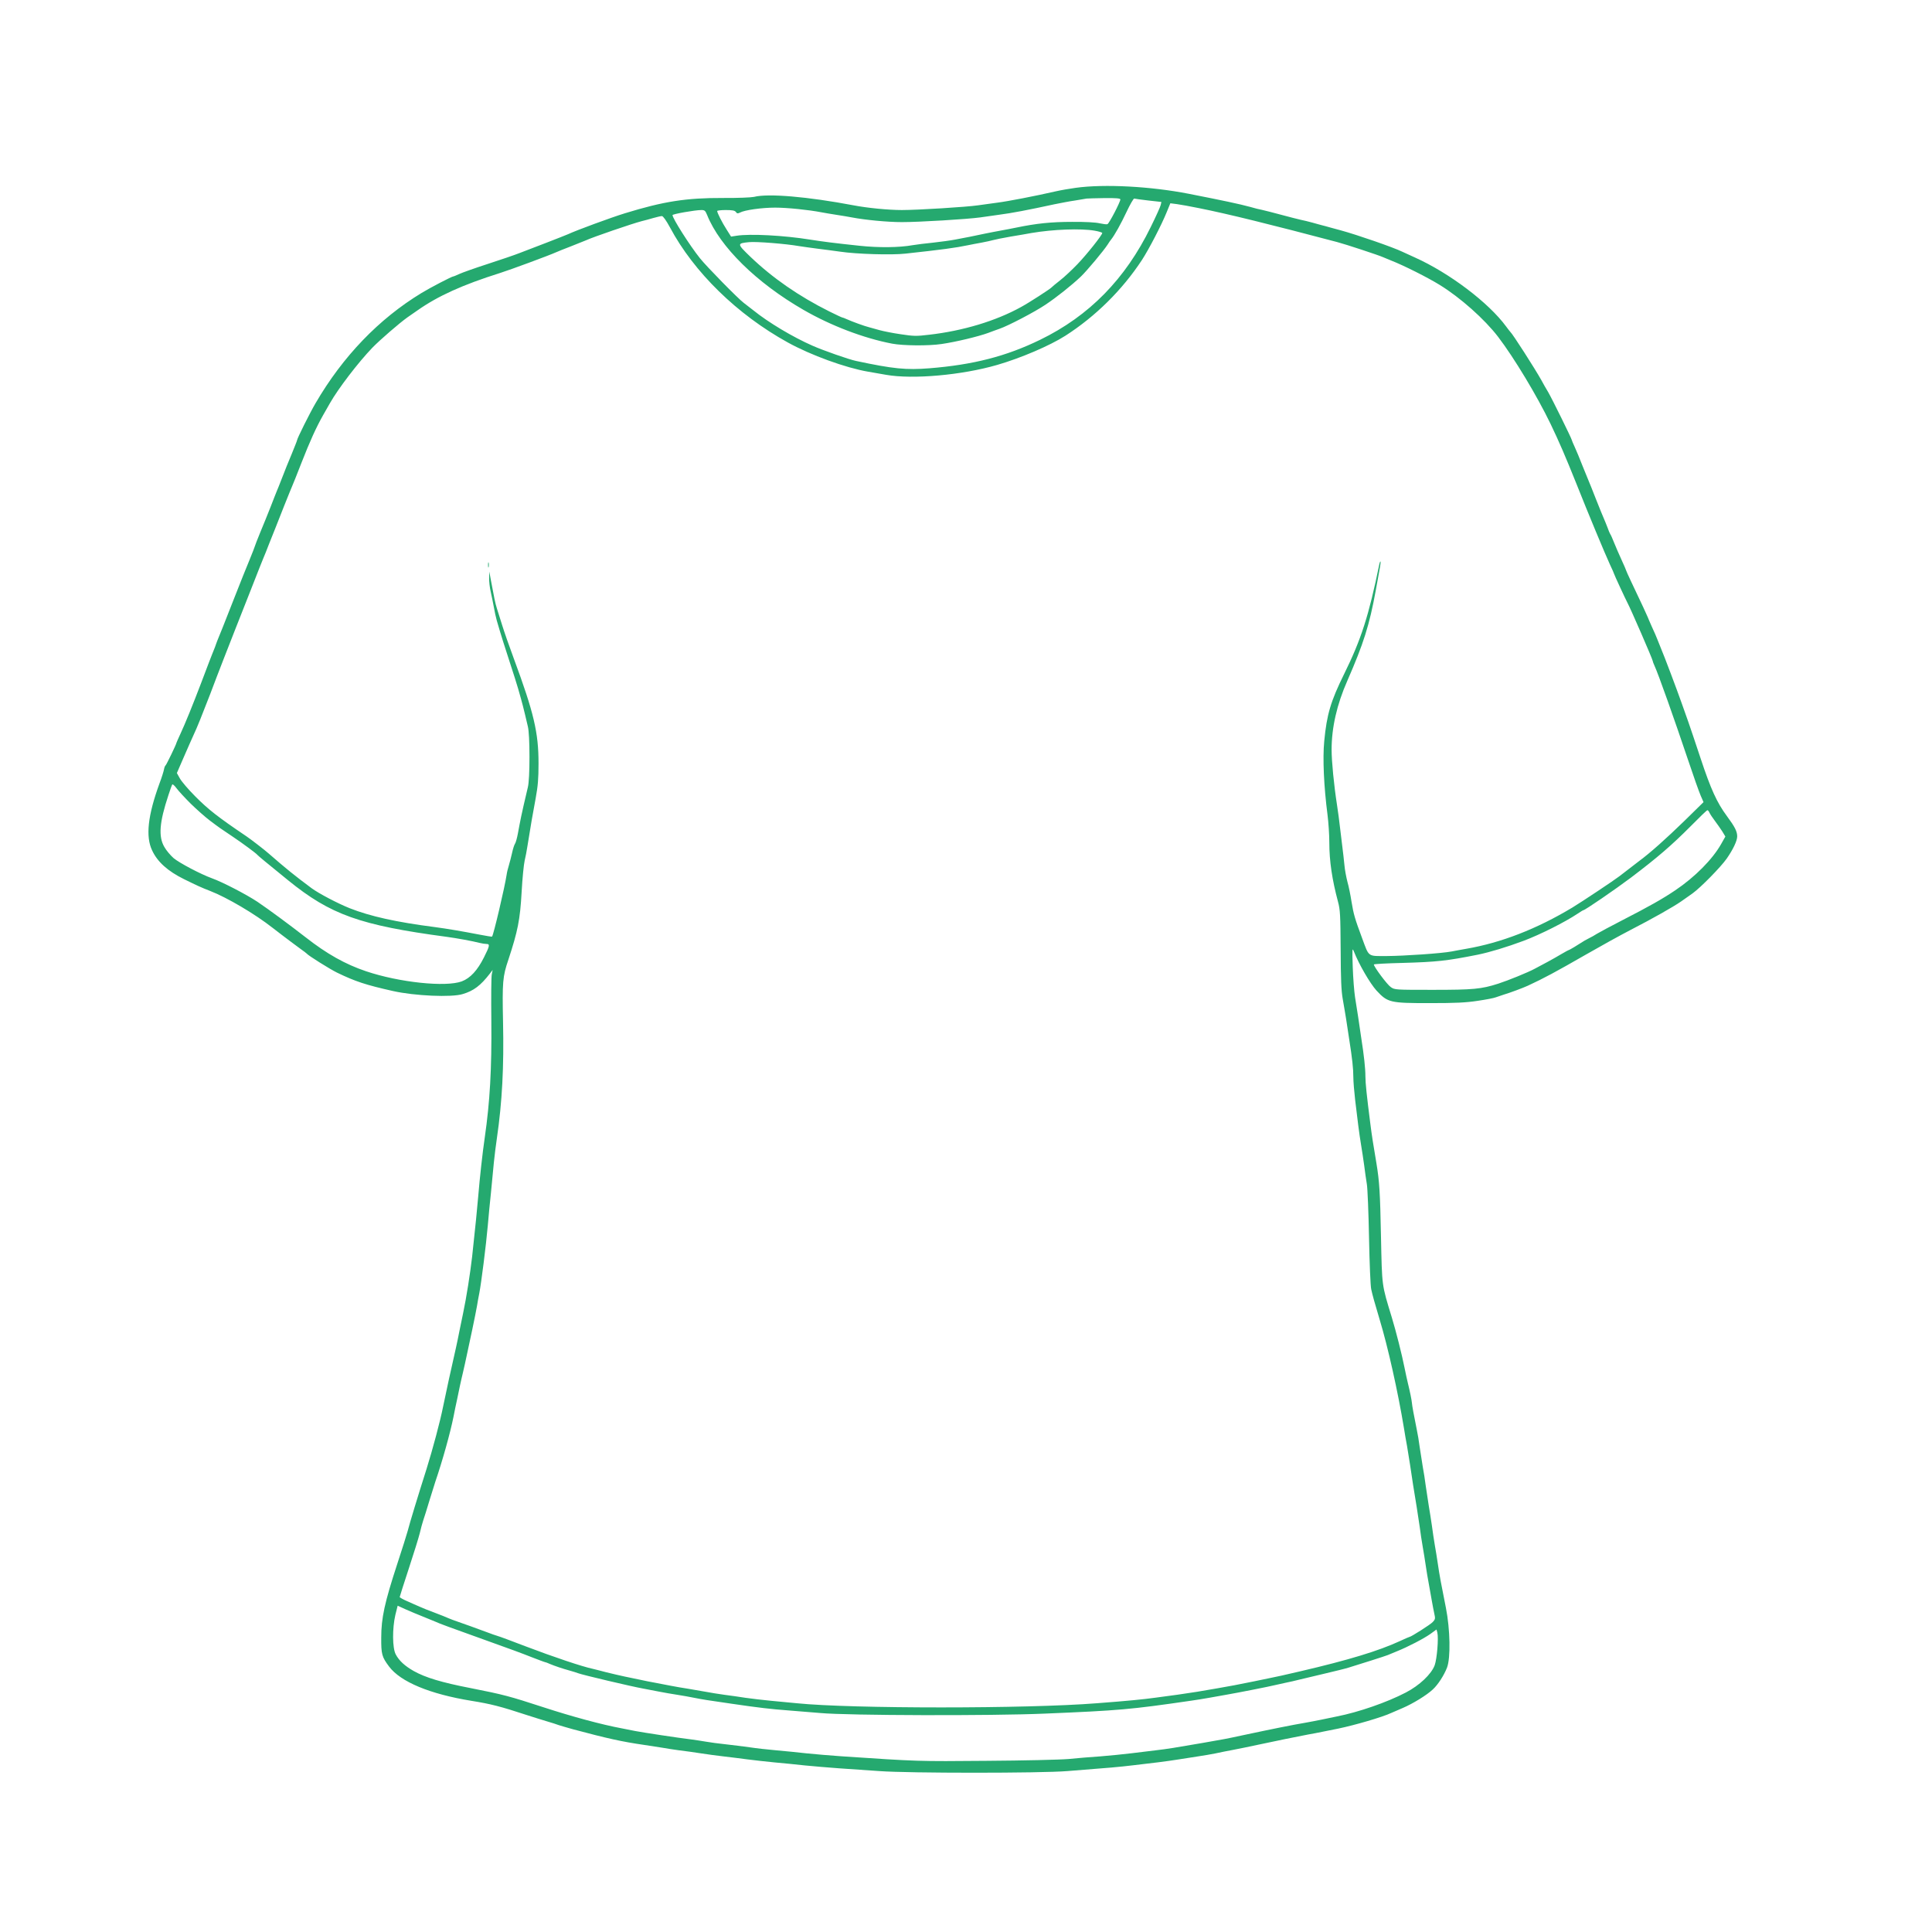
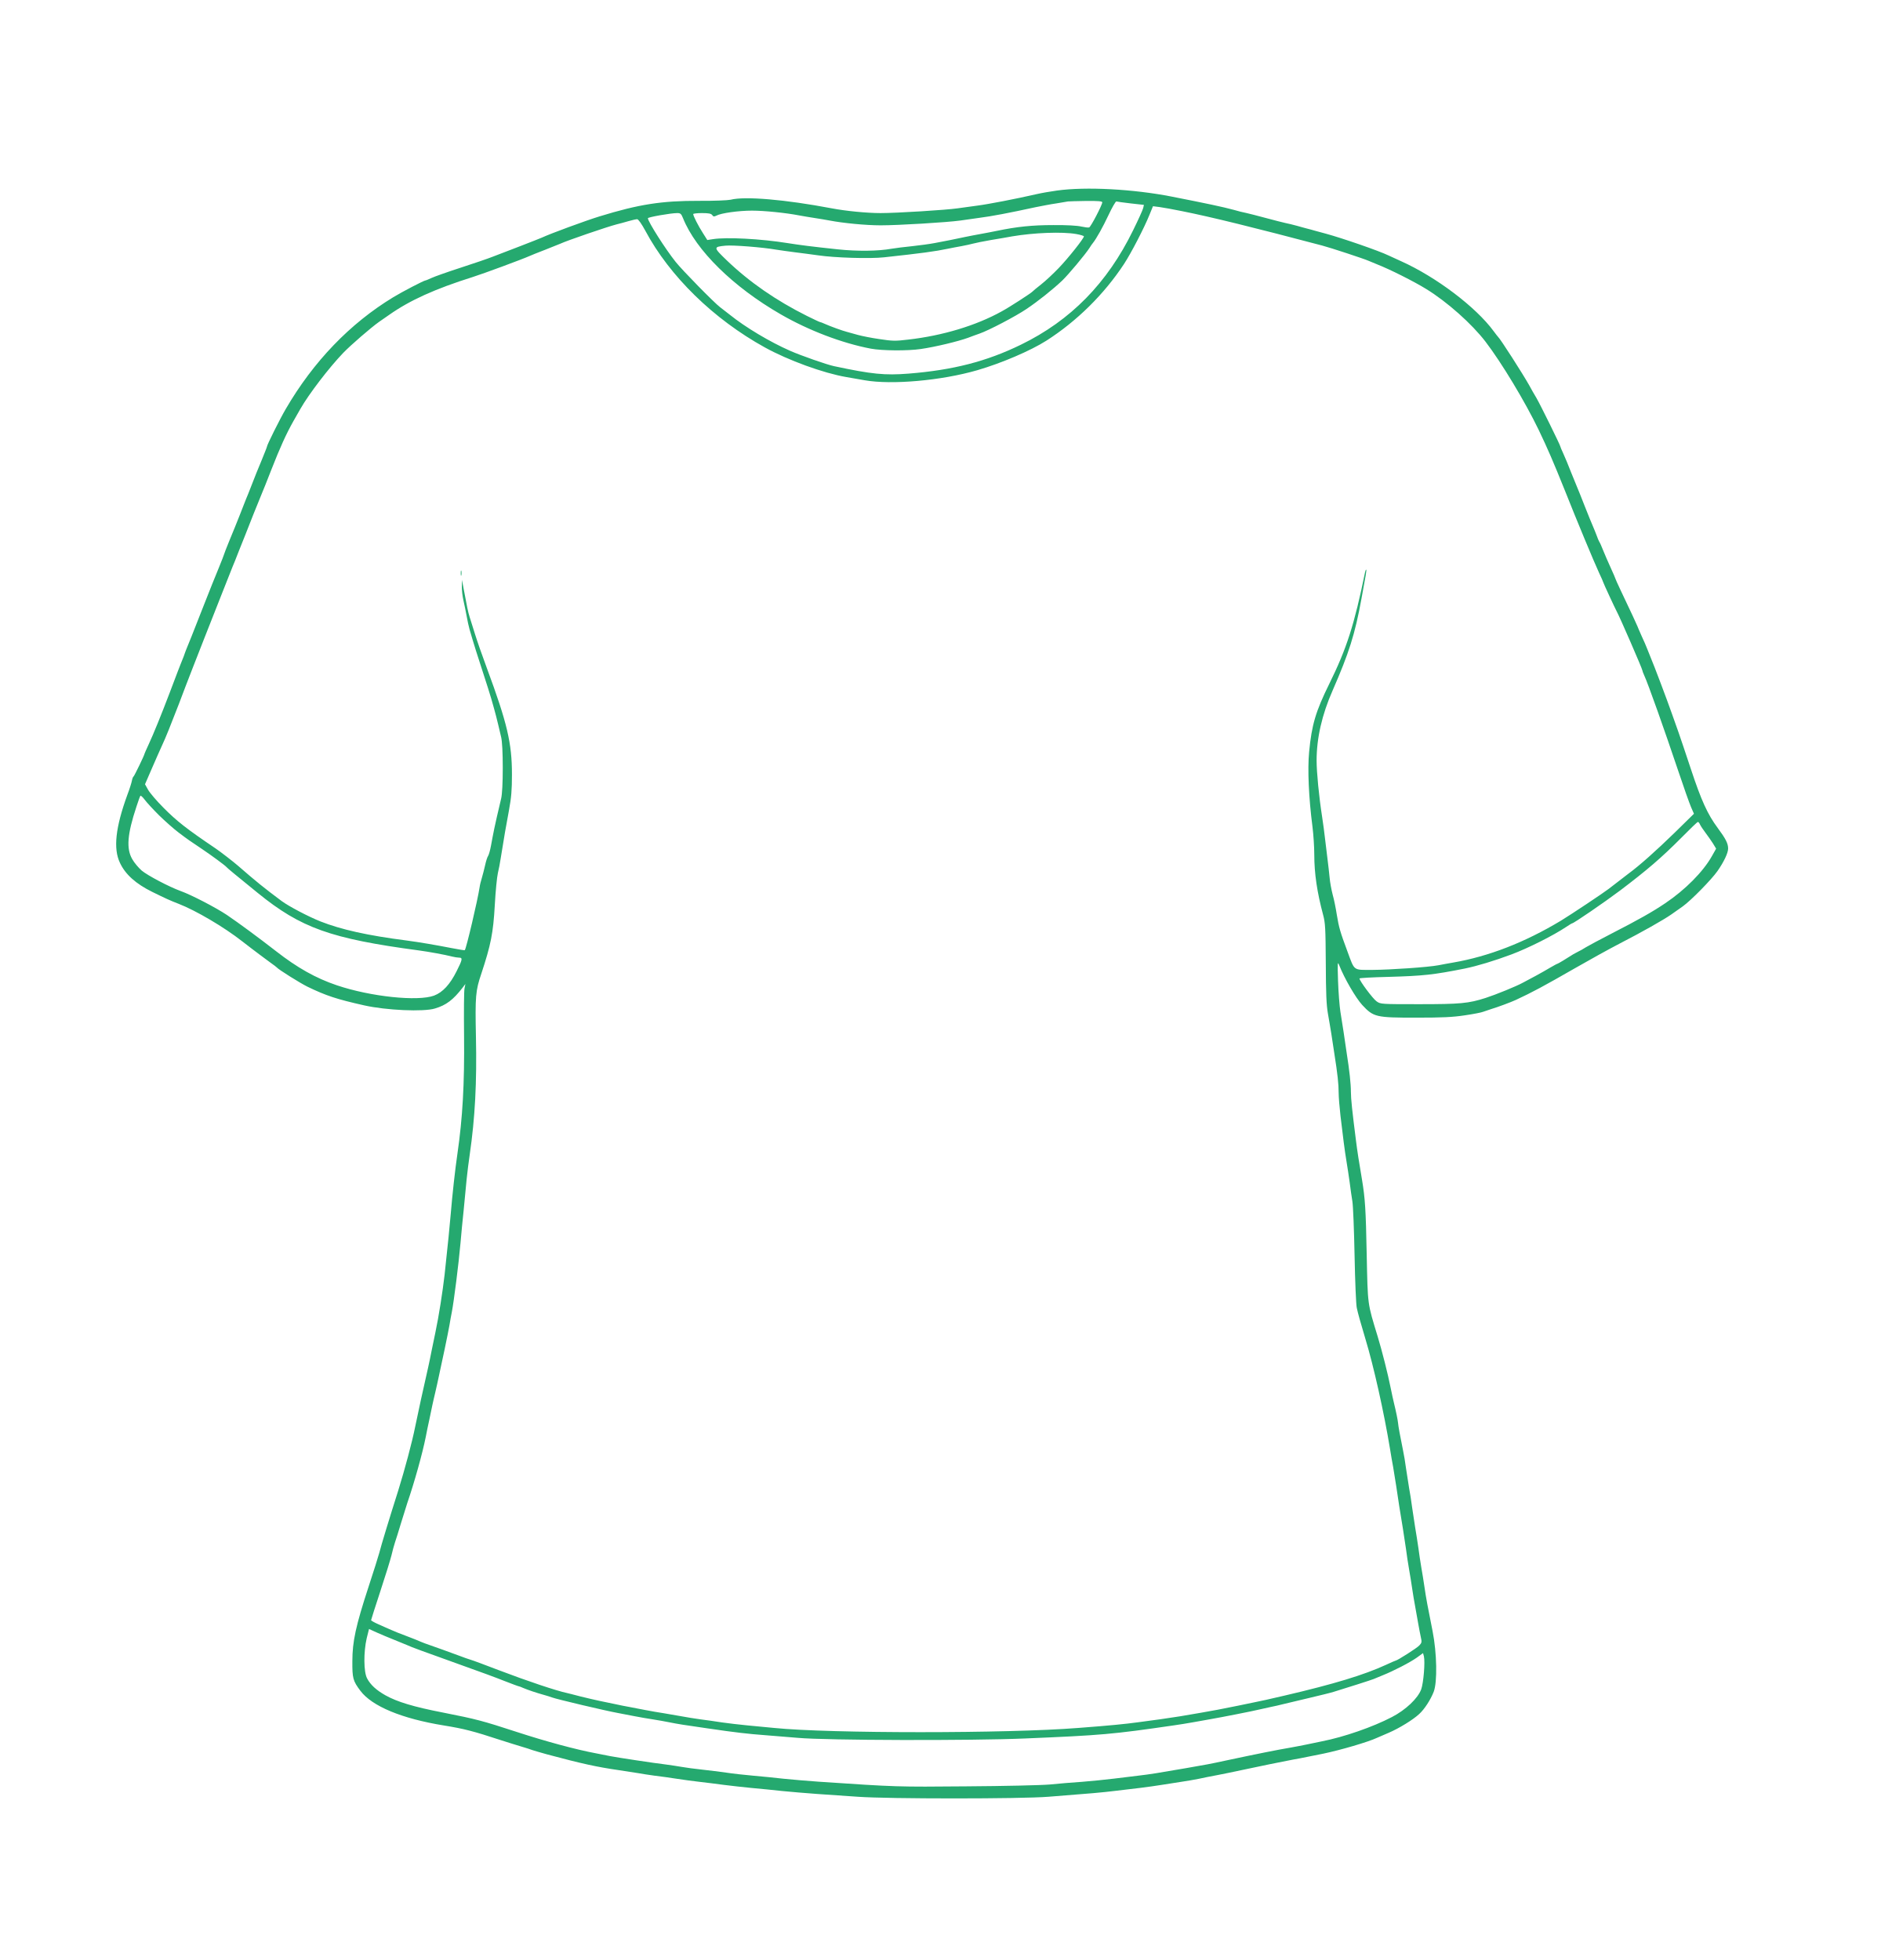
- <svg xmlns="http://www.w3.org/2000/svg" width="100" height="100" viewBox="0 0 2059 2134" fill="none">
+ <svg xmlns="http://www.w3.org/2000/svg" viewBox="0 0 2059 2134" height="150px" fill="none">
  <mask id="mask0_4_8" style="mask-type:alpha" maskUnits="userSpaceOnUse" x="0" y="0" width="2059" height="2134">
    <path d="M1150.67 207.467C1143.73 208.4 1133.87 210.133 1128.67 211.333C1106 216.533 1075.6 222.4 1064 223.867C1057.07 224.8 1047.47 226.133 1042.67 226.8C1029.87 228.667 976.267 232 958.667 232C943.867 232 920.533 229.733 905.333 226.8C854.667 217.2 810.933 213.467 795.333 217.467C792.4 218.133 777.067 218.8 761.2 218.667C720.4 218.533 695.6 222.4 652.667 235.6C637.867 240.133 599.067 254.4 590 258.667C588.533 259.333 577.733 263.6 566 268.133C554.267 272.667 540.8 277.733 536.133 279.6C531.467 281.467 515.867 286.8 501.467 291.467C487.067 296.133 472.8 301.2 469.733 302.667C466.533 304.133 463.733 305.333 463.2 305.333C461.6 305.333 437.733 317.733 428.133 323.6C380.933 352.267 341.2 393.6 311.067 445.333C304.8 456 290.667 484.4 290.667 486.133C290.667 486.667 288 493.333 284.8 501.2C281.467 508.933 276.667 521.067 274 528C271.333 534.933 268.533 541.867 267.867 543.333C267.333 544.8 264.267 552.267 261.333 560C258.267 567.733 253.2 580.4 249.867 588.267C246.667 596.133 244 602.933 244 603.333C244 603.733 241.333 610.533 238.133 618.4C234.8 626.267 227.6 644.4 222 658.667C210.267 688.533 204.4 703.467 202.667 707.333C202.133 708.8 200.8 712.133 200 714.667C199.067 717.2 197.467 721.067 196.533 723.333C195.067 727.067 193.467 731.067 184.667 754.4C175.467 778.533 167.2 798.933 161.867 810.4C159.333 815.867 157.333 820.4 157.333 820.667C157.333 822 146.267 844.8 145.467 845.333C144.8 845.733 144 847.733 143.6 850C143.2 852.133 141.067 859.067 138.667 865.333C125.733 900.8 123.2 924 130.533 939.333C136.4 952 147.867 962.267 165.733 971.067C180.133 978.133 184.667 980.267 194.667 984.133C213.2 991.333 243.867 1009.33 263.733 1024.93C267.333 1027.73 272 1031.33 274.133 1032.93C276.267 1034.53 280.4 1037.73 283.333 1039.87C286.267 1042.13 291.333 1045.87 294.667 1048.27C298 1050.53 300.933 1052.93 301.333 1053.33C302.933 1055.47 326.8 1070.4 334.667 1074.27C355.067 1084.13 366.4 1087.87 396.667 1094.67C420.4 1100 461.333 1101.87 473.6 1098C485.733 1094.4 493.333 1088.67 503.733 1075.2L506.667 1071.33L505.733 1076C505.067 1078.53 504.933 1101.6 505.2 1127.33C505.733 1180.4 503.6 1217.33 498 1256C495.467 1273.2 492.4 1301.07 490.667 1322C489.333 1337.73 488 1350.53 484 1388C481.867 1406.4 477.733 1433.07 474 1450.67C472.933 1455.47 471.2 1464.13 470 1470C468.933 1475.87 467.067 1484.27 466.133 1488.67C460.933 1511.2 454.933 1539.07 452 1553.33C448.667 1570.13 440.533 1600.4 433.6 1622.67C424.267 1652 415.2 1681.73 412.8 1691.07C411.733 1694.93 406.667 1711.2 401.333 1727.33C387.333 1770.13 383.6 1787.2 383.6 1808.67C383.467 1827.2 384.267 1830.13 392.267 1840.8C404.933 1857.73 437.333 1871.2 483.333 1878.67C504.667 1882.13 514.933 1884.67 545.333 1894.67C551.6 1896.67 561.2 1899.73 566.667 1901.33C572.133 1902.93 578 1904.8 579.6 1905.47C581.2 1906 588.4 1908.13 595.6 1910.13C633.467 1920.27 649.867 1923.87 673.867 1927.33C681.733 1928.53 691.067 1930 694.533 1930.53C697.867 1931.2 706.133 1932.4 712.667 1933.33C719.333 1934.13 730.133 1935.6 736.667 1936.67C743.333 1937.73 754.4 1939.2 761.333 1940C768.267 1940.8 780.267 1942.27 788 1943.33C795.733 1944.27 809.2 1945.87 818 1946.67C826.8 1947.47 841.867 1948.93 851.333 1950C860.933 1950.93 878 1952.4 889.333 1953.2C900.667 1954 920.8 1955.33 934 1956.27C966.667 1958.67 1111.6 1958.67 1141.33 1956.27C1189.33 1952.53 1198.53 1951.73 1214 1949.87C1222.8 1948.8 1235.47 1947.33 1242 1946.53C1248.67 1945.73 1258.8 1944.27 1264.67 1943.33C1270.53 1942.4 1280.13 1940.93 1286 1940C1291.87 1939.2 1300.53 1937.6 1305.33 1936.67C1310.13 1935.6 1318.8 1933.87 1324.67 1932.8C1330.53 1931.73 1342.53 1929.2 1351.33 1927.33C1371.07 1923.07 1396.67 1917.87 1407.33 1915.87C1411.73 1915.07 1419.2 1913.73 1424 1912.67C1428.8 1911.73 1436.27 1910.13 1440.67 1909.33C1459.2 1905.47 1489.47 1896.67 1499.33 1892C1500.8 1891.33 1506.53 1888.93 1512 1886.53C1523.2 1881.73 1538.4 1872.4 1545.07 1866.13C1550.8 1860.93 1557.47 1850.53 1560.8 1842C1564.93 1831.33 1564.27 1799.6 1559.6 1776C1554.4 1750.13 1552.4 1739.47 1550.67 1727.33C1549.87 1721.47 1548.27 1712.13 1547.33 1706.67C1546.4 1701.2 1544.93 1691.6 1544.13 1685.33C1543.2 1679.07 1541.73 1669.2 1540.67 1663.33C1539.73 1657.47 1538.27 1647.6 1537.33 1641.33C1536.53 1635.07 1535.07 1625.47 1534 1620C1533.07 1614.53 1531.6 1604.93 1530.67 1598.67C1529.87 1592.4 1528.4 1583.47 1527.33 1578.67C1524.27 1563.6 1522.27 1552.8 1522 1549.33C1521.73 1546.27 1520 1537.6 1517.33 1526.67C1516.67 1524.13 1515.2 1517.2 1514 1511.33C1510.93 1495.87 1504.53 1470.67 1499.87 1455.33C1488.53 1418.13 1489.07 1421.87 1487.87 1366C1486.93 1317.07 1486.13 1304.8 1482.8 1284.67C1479.6 1266 1477.47 1252.4 1476.13 1241.33C1472.13 1210 1470.67 1196.4 1470.67 1188.93C1470.67 1180.13 1469.07 1165.33 1466 1146C1465.07 1139.33 1463.47 1129.2 1462.67 1123.33C1461.73 1117.47 1460.27 1107.6 1459.2 1101.33C1458.27 1095.2 1457.07 1080.13 1456.67 1068C1456 1047.6 1456.13 1046.4 1458 1051.07C1463.47 1065.07 1475.87 1086.4 1482.93 1094.13C1495.33 1107.47 1497.87 1108 1541.73 1108C1570.4 1108 1581.47 1107.47 1594.67 1105.47C1603.87 1104.13 1612.8 1102.4 1614.67 1101.6C1616.53 1100.93 1620.4 1099.6 1623.33 1098.67C1630.13 1096.67 1644.8 1091.2 1650 1088.8C1668.13 1080.4 1680.27 1073.87 1714.67 1054.13C1729.73 1045.47 1751.87 1033.2 1764 1026.93C1787.6 1014.8 1810.67 1001.73 1819.33 995.733C1822.27 993.6 1828 989.6 1832 986.8C1840.93 980.4 1863.07 957.867 1869.73 948.4C1876.8 938.267 1881.33 928.667 1881.33 923.867C1881.33 918.4 1878.8 913.333 1870 901.467C1858.93 886.533 1852.13 871.6 1840.8 837.333C1835.07 820.133 1829.07 802.133 1827.33 797.333C1825.6 792.533 1822.27 783.2 1820 776.667C1814.67 761.467 1800.4 723.733 1797.33 716.667C1796.13 713.733 1794.27 709.2 1793.33 706.667C1792.4 704.133 1789.6 697.6 1787.07 692.267C1784.67 686.8 1782.67 682.267 1782.67 682C1782.67 681.6 1775.47 666.133 1763.87 641.733C1761.07 635.733 1758.67 630.533 1758.67 630.133C1758.67 629.733 1756.4 624.533 1753.6 618.4C1750.8 612.267 1747.07 603.733 1745.33 599.333C1743.6 594.933 1741.73 590.667 1741.07 589.867C1740.53 589.067 1739.2 585.867 1738.13 582.8C1736.93 579.733 1735.2 575.333 1734.13 572.933C1733.07 570.667 1729.07 560.8 1725.33 551.333C1721.6 541.733 1718 532.8 1717.33 531.333C1716.67 529.867 1713.6 522.4 1710.53 514.667C1707.6 506.933 1703.6 497.6 1701.87 493.733C1700.13 490 1698.67 486.533 1698.67 486.133C1698.67 484.8 1677.07 440.933 1672.67 433.333C1670.27 429.333 1666.8 423.333 1665.07 420C1657.6 406.667 1633.2 368.667 1630.8 366.667C1630.4 366.267 1628.27 363.6 1626.13 360.667C1606.8 334.267 1563.33 301.467 1525.33 284.4C1519.87 281.867 1513.6 279.067 1511.33 278C1501.47 273.2 1461.47 259.333 1443.33 254.4C1440.4 253.6 1435.33 252.267 1432 251.333C1428.67 250.4 1424.53 249.2 1422.67 248.8C1420.8 248.267 1416 247.067 1412 245.867C1408 244.8 1402.27 243.333 1399.33 242.8C1396.4 242.133 1386.8 239.733 1378 237.333C1369.2 234.933 1359.6 232.533 1356.67 231.867C1353.73 231.333 1347.73 229.867 1343.33 228.533C1331.6 225.333 1313.33 221.467 1275.33 214C1233.73 205.867 1182.27 203.067 1150.67 207.467ZM1200 220.267C1200 223.067 1187.6 246.933 1185.73 247.6C1184.8 248 1180.93 247.467 1177.2 246.667C1172.93 245.6 1160.93 244.933 1146.67 245.067C1123.73 245.067 1107.2 246.8 1085.33 251.333C1080.53 252.267 1072.8 253.867 1068 254.667C1063.2 255.467 1055.47 257.067 1050.67 258C1045.87 259.067 1038.4 260.533 1034 261.467C1029.6 262.267 1022.13 263.733 1017.33 264.667C1012.53 265.6 1001.73 267.067 993.333 268C984.933 268.8 974.667 270.133 970.667 270.8C956 273.467 933.2 273.733 912 271.467C884.133 268.533 870.8 266.8 857.333 264.667C828.533 260 790.667 258 776 260.4L770 261.333L765.2 253.733C760.133 245.867 754.667 235.067 754.667 233.067C754.667 232.533 758.933 232 764.133 232C771.467 232 774.133 232.533 775.333 234.133C776.533 236 777.467 236 779.867 234.8C784.933 232 804.133 229.333 818.667 229.333C832 229.333 855.6 231.733 870 234.533C873.733 235.2 881.2 236.533 886.667 237.333C892.133 238.133 899.733 239.467 903.333 240.133C917.867 242.933 942.8 245.333 958.667 245.333C978 245.333 1030.8 242.133 1045.33 240.133C1050.8 239.333 1060.13 238 1066 237.2C1079.6 235.467 1098.53 231.867 1127.33 225.6C1134 224.267 1144.13 222.267 1150 221.467C1155.87 220.533 1161.6 219.6 1162.67 219.333C1163.73 219.2 1172.67 218.933 1182.4 218.8C1195.2 218.667 1200 219.067 1200 220.267ZM1230.93 221.467L1245.33 223.067L1244.53 226.533C1244.13 228.4 1239.2 239.333 1233.6 250.667C1205.47 308.267 1165.6 348.933 1111.33 375.333C1073.87 393.6 1037.47 402.933 988.933 406.8C963.2 408.8 949.333 407.467 908 398.667C900.267 397.067 871.733 387.067 860 381.867C838.4 372.4 811.333 356.267 794.667 342.8C791.333 340.133 786.533 336.4 784 334.533C777.6 329.733 742.933 294.4 735.6 285.2C724.4 271.2 705.333 241.2 705.333 237.6C705.333 236.4 730.267 232 737.2 232C740.8 232 741.6 232.667 743.6 237.6C757.6 272.533 798.133 312.4 850 342.267C880.267 359.733 916.533 373.6 948 379.6C960 381.867 988.133 382.133 1002.4 380C1018.13 377.733 1043.07 371.733 1054 367.733C1057.73 366.267 1063.33 364.267 1066.4 363.2C1076.4 359.733 1105.47 344.533 1117.33 336.533C1129.73 328.267 1146.27 315.067 1156.4 305.467C1163.07 299.067 1181.73 276.8 1186.13 269.867C1187.47 267.733 1189.07 265.333 1189.73 264.667C1193.6 259.867 1200.67 247.2 1206.8 234.133C1210.67 225.867 1214.53 219.2 1215.33 219.333C1216 219.6 1223.07 220.533 1230.93 221.467ZM1286.67 229.867C1318.8 236.267 1366.67 248.133 1439.33 267.333C1448.13 269.6 1485.73 282 1490 284C1491.47 284.667 1495.73 286.4 1499.33 287.867C1512.67 293.067 1539.07 306.267 1552.67 314.667C1575.47 328.667 1602.27 352.533 1617.2 372C1634.93 395.2 1660.27 437.333 1675.07 468C1684.8 488.267 1691.33 503.467 1703.6 534C1717.07 568 1735.33 611.733 1740.8 623.6C1743.33 628.933 1745.33 633.467 1745.33 633.867C1745.33 634.533 1758.13 662.133 1760 665.6C1763.33 671.6 1788 728.4 1788 730C1788 730.533 1788.8 732.8 1789.87 735.067C1794.27 744.533 1811.87 794.267 1826.8 838.667C1832.8 856.667 1839.2 874.667 1840.93 878.667L1844.13 886L1823.07 906.667C1803.2 926 1785.07 942.267 1772.67 951.333C1768.27 954.667 1757.87 962.667 1751.2 967.867C1745.73 972.133 1710.27 995.733 1699.33 1002.4C1659.87 1026.13 1620.67 1041.33 1582 1048C1576.93 1048.93 1569.73 1050.13 1566 1050.93C1554.93 1053.07 1513.87 1055.87 1494.4 1056C1472.8 1056 1474.93 1057.6 1466.93 1036C1458.93 1014.53 1457.6 1009.73 1455.33 996C1454.27 989.067 1452.27 979.067 1450.8 974C1449.47 968.8 1447.87 960.4 1447.47 955.333C1446.93 950.133 1446 941.2 1445.2 935.333C1444.53 929.467 1443.33 919.6 1442.53 913.333C1441.87 907.067 1440.4 896.267 1439.33 889.333C1435.87 867.067 1433.33 840.8 1433.33 828C1433.33 803.6 1439.2 778 1450.67 752C1468.53 711.067 1475.07 690.8 1482.13 652C1487.07 625.467 1487.87 620.8 1487.33 620.267C1487.07 619.867 1486.53 621.067 1486.13 622.8C1474.4 680.133 1466.13 706 1447.2 744.4C1432.27 774.667 1428 789.2 1425.2 818.533C1423.33 837.733 1424.8 868.933 1428.8 899.867C1429.87 908.267 1430.8 922.133 1430.8 930.533C1430.8 951.067 1433.87 971.6 1440.4 996C1442.8 1004.93 1443.07 1010.53 1443.33 1048.67C1443.47 1081.6 1444 1094.13 1445.6 1103.33C1446.8 1109.87 1448.4 1119.87 1449.33 1125.33C1450.13 1130.8 1451.6 1140.67 1452.67 1147.33C1456.13 1169.07 1457.33 1180.53 1457.33 1189.6C1457.33 1194.4 1458.27 1205.87 1459.33 1214.93C1460.4 1223.87 1462 1236.67 1462.8 1243.33C1463.6 1249.87 1465.07 1259.87 1466 1265.33C1466.93 1270.8 1468.4 1280.67 1469.33 1287.33C1470.13 1293.87 1471.47 1303.2 1472.27 1308C1473.07 1312.8 1474.13 1339.47 1474.67 1367.33C1475.2 1395.2 1476.27 1420.67 1477.07 1424C1478.53 1430.67 1480.67 1438.4 1486.53 1458C1495.33 1486.93 1506.67 1537.47 1513.33 1578C1514.13 1583.07 1515.6 1591.87 1516.67 1597.33C1517.6 1602.8 1519.07 1612.13 1520 1618C1521.73 1630.13 1524.67 1649.07 1527.33 1664.67C1528.27 1670.53 1529.73 1680.4 1530.67 1686.67C1531.47 1692.93 1532.93 1702.8 1534 1708.67C1535.07 1714.53 1536.53 1723.87 1537.33 1729.33C1538.13 1734.8 1539.6 1743.87 1540.67 1749.33C1541.73 1754.8 1543.2 1763.2 1544 1768C1544.8 1772.8 1546.13 1779.33 1546.8 1782.53C1548 1787.73 1547.87 1788.67 1545.07 1791.6C1542.53 1794.4 1521.07 1808 1519.47 1808C1519.07 1808 1514.53 1810 1509.07 1812.53C1485.07 1823.6 1452.13 1833.6 1398.93 1846C1380 1850.4 1372.4 1852.13 1366.67 1853.2C1363.33 1853.87 1354.93 1855.6 1348 1857.07C1329.6 1860.8 1320.8 1862.53 1307.33 1864.8C1300.8 1865.87 1290.53 1867.6 1284.67 1868.67C1278.8 1869.6 1269.2 1871.07 1263.33 1871.87C1257.47 1872.67 1246.4 1874.13 1238.67 1875.2C1224.93 1877.07 1209.07 1878.67 1174 1881.33C1096.8 1887.47 903.067 1887.47 842.667 1881.33C834.933 1880.53 821.733 1879.33 813.333 1878.53C804.933 1877.73 792.667 1876.27 786 1875.33C779.467 1874.27 768.933 1872.8 762.667 1872C756.4 1871.2 747.2 1869.6 742 1868.67C736.933 1867.73 728.133 1866.27 722.667 1865.33C717.2 1864.53 708.133 1862.93 702.667 1861.87C697.2 1860.8 689.333 1859.33 685.333 1858.53C681.333 1857.87 674.133 1856.4 669.333 1855.33C664.533 1854.4 657.067 1852.8 652.667 1851.87C648.267 1850.93 638.933 1848.8 632 1847.07C625.067 1845.2 618.4 1843.6 617.333 1843.33C605.867 1840.93 574 1830.27 542.533 1818.27C528.267 1812.8 514.4 1807.6 511.867 1806.93C509.333 1806.13 504.933 1804.67 502 1803.47C489.333 1798.8 473.6 1793.07 468 1791.2C464.667 1790.13 460.267 1788.4 458 1787.47C455.867 1786.4 448.933 1783.73 442.667 1781.33C436.4 1779.07 428.933 1776 426 1774.67C423.067 1773.47 416.933 1770.67 412.4 1768.67C407.733 1766.67 404 1764.53 404 1764C404 1763.47 408.533 1749.33 414 1732.67C419.467 1716.13 424.933 1698.4 426.133 1693.6C427.2 1688.67 429.067 1682.27 430 1679.33C431.067 1676.4 434 1666.8 436.667 1658C439.333 1649.2 442.4 1639.6 443.333 1636.67C451.2 1613.73 459.867 1582.67 463.467 1564.67C464.4 1559.47 466.267 1550.8 467.467 1545.33C468.533 1539.87 470 1532.93 470.667 1530C471.333 1527.07 472.667 1520.8 473.867 1516C474.933 1511.2 476.933 1502.8 478 1497.33C479.2 1491.87 481.867 1478.93 484.133 1468.67C486.267 1458.4 488.667 1446.67 489.333 1442.67C490 1438.67 491.067 1432.27 491.867 1428.67C494.133 1416.93 499.333 1376 501.333 1353.33C502.133 1344.13 503.6 1328 504.8 1317.33C505.867 1306.67 507.333 1291.73 508 1284C508.8 1276.27 510.267 1264.27 511.333 1257.33C517.2 1216.93 519.2 1178.4 518.133 1128.67C517.2 1084.8 517.733 1078.53 524 1060.13C534.4 1028.53 536.933 1016.13 538.667 985.333C539.467 970.267 541.067 954.667 542 950.667C542.933 946.667 544.4 939.467 545.067 934.667C548.533 913.067 551.067 898 554.133 882C556.667 868.133 557.333 860.267 557.333 843.2C557.333 809.2 552.267 787.467 530 727.333C525.067 714.133 519.333 697.6 517.2 690.667C515.067 683.733 512.4 675.333 511.333 672C509.467 666 508.4 660.667 504.8 641.333L502.933 631.333L502.8 638.4C502.667 642.267 503.467 649.2 504.533 653.733C505.6 658.267 507.067 665.867 508 670.667C508.8 675.467 510.267 682 511.2 685.333C512.267 688.667 513.733 693.733 514.533 696.667C515.333 699.6 519.867 714 524.667 728.667C529.467 743.333 534 757.733 534.8 760.667C539.6 777.467 540.4 780.4 545.6 802.667C546.667 807.333 547.333 819.467 547.333 836C547.333 852.533 546.667 864.667 545.6 869.333C541.067 888.533 540 893.333 538.133 902C537.067 907.067 535.467 915.467 534.533 920.667C533.6 925.733 532.133 930.933 531.333 932C530.533 933.067 529.067 937.6 528.133 942C527.067 946.4 525.6 952.667 524.533 956C523.467 959.333 522.4 963.733 522.133 966C520 980.133 507.6 1032.8 506 1034.53C505.733 1034.8 499.333 1033.73 491.733 1032.27C473.867 1028.8 456.8 1025.87 442.667 1024C400.133 1018.53 371.467 1012.13 348.8 1003.2C335.467 997.867 314.667 986.933 306.667 981.067C287.333 966.667 278.8 959.733 259.333 942.8C254.667 938.667 239.467 926.933 234.667 923.733C203.067 902.4 192.4 894 178 879.467C170.533 872 163.067 863.2 161.2 859.867L157.867 853.867L165.333 836.667C169.467 827.067 174.533 815.733 176.533 811.333C180.267 803.467 186 789.067 194.667 766.667C197.067 760.4 200.4 751.733 202 747.333C203.733 742.933 207.333 733.6 210 726.667C212.667 719.733 218.267 705.6 222.267 695.333C226.267 685.067 234.667 663.733 240.933 648C247.067 632.267 252.667 618.133 253.333 616.667C254 615.2 257.067 607.733 260 600C263.067 592.267 266.133 584.533 266.933 582.667C267.6 580.8 271.867 570.267 276.133 559.333C280.533 548.267 284.667 538.133 285.333 536.667C286 535.2 290.533 524 295.333 511.6C304.8 487.333 311.733 472.133 319.333 458.667C322.133 453.867 325.467 447.867 326.933 445.333C336.267 428.933 358.133 400.4 373.733 384.133C382.267 375.333 403.733 356.8 412.533 350.533C416.133 348 421.2 344.533 423.867 342.667C446.267 326.933 473.6 314.533 514.667 301.6C526.133 298 569.333 282 576.667 278.667C578.133 278 585.6 274.933 593.333 272C601.067 268.933 608.533 266 610 265.333C617.067 262 660.533 247.067 671.333 244.267C674.267 243.6 680 242 684.133 240.8C688.267 239.6 692.533 238.667 693.6 238.667C694.933 238.667 698.4 243.6 702.533 251.2C728.933 300.667 776.8 347.467 832.667 378.267C858 392.267 896.4 406.267 921.333 410.533C926.133 411.333 935.067 412.933 941.2 414C970.667 419.2 1024.93 414.4 1064 403.067C1090.13 395.467 1122 381.867 1139.33 370.8C1172.4 349.6 1202 320.4 1223.73 287.333C1231.47 275.467 1245.6 248.267 1251.33 234L1255.2 224.533L1262.53 225.467C1266.67 226 1277.47 228 1286.67 229.867ZM1171.6 254.8C1176.27 255.6 1180 256.8 1180 257.333C1180 259.6 1162.93 281.067 1152.67 291.733C1146.8 297.867 1138.13 306 1133.33 309.733C1128.53 313.467 1124.4 316.933 1124 317.467C1122.67 319.067 1099.07 334.4 1090.4 339.067C1062.53 354.533 1026.13 365.467 988.8 369.733C974.667 371.467 971.467 371.333 957.467 369.2C948.933 368 938.4 365.867 934 364.667C929.6 363.467 924.267 362 922 361.333C917.2 360.133 903.6 355.2 897.733 352.533C895.467 351.467 893.2 350.667 892.8 350.667C892.267 350.667 885.867 347.6 878.533 344C844.667 327.067 815.867 307.067 791.333 283.6C776.4 269.2 776.4 268.8 789.867 267.467C797.733 266.667 830.133 269.2 845.333 271.867C849.333 272.533 858.4 273.733 865.333 274.667C872.267 275.467 883.733 277.067 890.667 278C908.533 280.667 947.467 281.867 962.667 280.133C1003.07 275.733 1018.13 273.733 1032 270.8C1035.33 270.133 1041.87 268.8 1046.67 268C1051.47 267.067 1057.2 265.867 1059.47 265.2C1061.73 264.533 1070.4 262.8 1078.8 261.333C1087.2 260 1097.6 258.133 1102 257.333C1125.73 253.333 1156.27 252.133 1171.6 254.8ZM173.067 887.6C179.467 893.867 189.067 902.4 194.533 906.533C205.2 914.533 205.2 914.533 220.133 924.533C230.667 931.6 245.6 942.667 246.667 944.133C247.333 945.067 256.667 952.8 280.667 972.267C327.6 1010.4 360.133 1022 456 1034.8C466.933 1036.27 484.533 1039.47 492.133 1041.47C494.8 1042.13 498.267 1042.67 499.867 1042.67C503.867 1042.67 503.467 1044.8 497.067 1057.47C489.867 1071.87 482 1080.4 472.533 1084C454.8 1090.53 403.6 1085.2 366.8 1072.8C343.867 1065.07 323.467 1053.6 300.133 1035.33C281.6 1020.93 259.733 1004.8 246.933 996.133C234.933 988.133 208.267 974.267 196.667 970.133C183.867 965.467 160.667 953.2 154.267 947.867C150.8 944.8 146.133 939.333 144 935.467C137.333 924 138.533 908.4 148.533 878.267C150.4 872.533 152.267 867.2 152.8 866.533C153.2 865.867 155.333 867.733 157.6 870.8C159.733 873.733 166.8 881.333 173.067 887.6ZM1850.67 897.6C1851.47 899.333 1854.13 903.333 1856.67 906.667C1859.2 910 1862.8 915.2 1864.8 918.267L1868.27 924L1863.6 932.267C1854.13 949.067 1834.67 968.8 1812.8 983.467C1799.2 992.667 1784.13 1001.2 1754 1016.67C1741.87 1022.93 1729.6 1029.47 1726.53 1031.33C1723.6 1033.2 1719.87 1035.33 1718.27 1036C1716.67 1036.8 1714.13 1038.13 1712.8 1038.93C1705.2 1043.87 1696 1049.33 1695.47 1049.33C1695.07 1049.33 1691.6 1051.2 1687.73 1053.47C1683.87 1055.87 1676.8 1059.73 1672 1062.4C1667.2 1064.93 1660.93 1068.27 1658 1069.87C1650.8 1073.87 1628.13 1083.07 1617.33 1086.53C1598.67 1092.53 1589.6 1093.33 1545.2 1093.33C1503.73 1093.33 1502.93 1093.33 1498.67 1090.27C1494.8 1087.73 1480 1067.87 1480 1065.33C1480 1064.8 1494.27 1064 1511.73 1063.6C1549.47 1062.53 1560.53 1061.33 1594.67 1054.53C1608.27 1051.73 1626.8 1046.13 1645.33 1039.2C1663.87 1032.27 1691.33 1018.4 1705.07 1009.2C1708.27 1007.07 1711.07 1005.33 1711.47 1005.33C1713.2 1005.33 1746.27 982.667 1763.87 969.467C1793.07 947.333 1808.67 934 1830.27 912.267C1839.6 902.8 1847.73 894.933 1848.4 894.933C1848.93 894.8 1850 896 1850.67 897.6ZM429.333 1785.47C434.8 1787.73 441.2 1790.27 443.333 1791.2C448.533 1793.6 457.333 1796.8 506 1814.27C521.467 1819.73 540.667 1826.8 548.933 1830.13C557.2 1833.33 564.267 1836 564.8 1836C565.2 1836 567.467 1836.8 569.733 1837.87C574.8 1840 583.733 1843.07 592 1845.33C595.333 1846.27 599.333 1847.47 600.933 1848.13C605.733 1850 659.867 1862.8 673.333 1865.2C677.333 1866 685.2 1867.47 690.667 1868.53C696.133 1869.6 705.2 1871.2 710.667 1872C716.133 1872.8 724.533 1874.4 729.333 1875.33C738 1877.07 744.533 1878.13 770.667 1881.87C800.533 1886.27 814.667 1887.87 832.667 1889.2C842.933 1890 859.2 1891.33 868.667 1892.13C899.067 1894.93 1056.93 1895.33 1116 1892.8C1199.2 1889.33 1211.07 1888.27 1278 1878.53C1283.2 1877.87 1292.4 1876.27 1298.67 1875.2C1304.93 1874.13 1313.33 1872.67 1317.33 1871.87C1329.07 1869.87 1365.6 1862.67 1370.67 1861.33C1373.2 1860.8 1378.67 1859.6 1382.67 1858.67C1386.67 1857.87 1393.33 1856.4 1397.33 1855.33C1401.33 1854.4 1414 1851.33 1425.33 1848.67C1436.67 1846 1448.67 1843.07 1452 1842C1464.67 1838.13 1492.8 1829.2 1495.33 1828.13C1496.8 1827.47 1501.33 1825.6 1505.33 1824C1517.33 1819.2 1535.07 1810 1542.4 1804.8L1549.2 1799.87L1550.13 1803.33C1551.6 1809.47 1549.73 1832.27 1547.2 1839.33C1543.47 1849.33 1530.27 1861.73 1515.33 1869.47C1494.4 1880.4 1463.07 1891.2 1439.33 1895.87C1434.93 1896.8 1427.47 1898.27 1422.67 1899.33C1417.87 1900.27 1410.13 1901.87 1405.33 1902.67C1389.73 1905.33 1369.07 1909.47 1334.67 1916.8C1316.8 1920.67 1313.07 1921.33 1290.67 1925.2C1260.8 1930.4 1251.47 1931.87 1240 1933.2C1233.73 1934 1221.47 1935.47 1212.67 1936.53C1203.87 1937.6 1188.27 1939.2 1178 1940C1167.73 1940.67 1151.87 1942 1142.67 1942.93C1133.47 1943.73 1092.67 1944.67 1052 1944.93C976.933 1945.6 976.133 1945.6 891.333 1939.87C879.6 1939.07 862.533 1937.6 853.333 1936.67C844.133 1935.6 829.2 1934.13 820 1933.33C810.8 1932.53 797.6 1931.07 790.667 1930C783.733 1929.07 771.733 1927.47 764 1926.67C756.267 1925.87 746.4 1924.53 742 1923.73C737.6 1922.93 730.133 1921.87 725.333 1921.2C711.867 1919.6 672.4 1913.6 664.133 1912C660 1911.2 653.333 1909.87 649.333 1909.07C627.067 1904.93 594.133 1896 562.667 1885.73C525.467 1873.6 518.533 1871.73 482.667 1864.67C450.267 1858.4 432.267 1852.93 419.467 1845.73C409.6 1840.13 403.333 1834.4 399.6 1827.33C395.867 1820.27 395.733 1798.8 399.2 1783.73L401.733 1773.6L410.533 1777.6C415.333 1779.73 423.867 1783.33 429.333 1785.47Z" fill="black" />
    <path d="M501.6 624C501.6 626.533 501.867 627.6 502.267 626.267C502.533 625.067 502.533 622.933 502.267 621.6C501.867 620.4 501.6 621.467 501.6 624Z" fill="black" />
  </mask>
  <g mask="url(#mask0_4_8)">
    <ellipse cx="1062.5" cy="1061" rx="1321.5" ry="1240" fill="#25A96F" />
  </g>
</svg>
